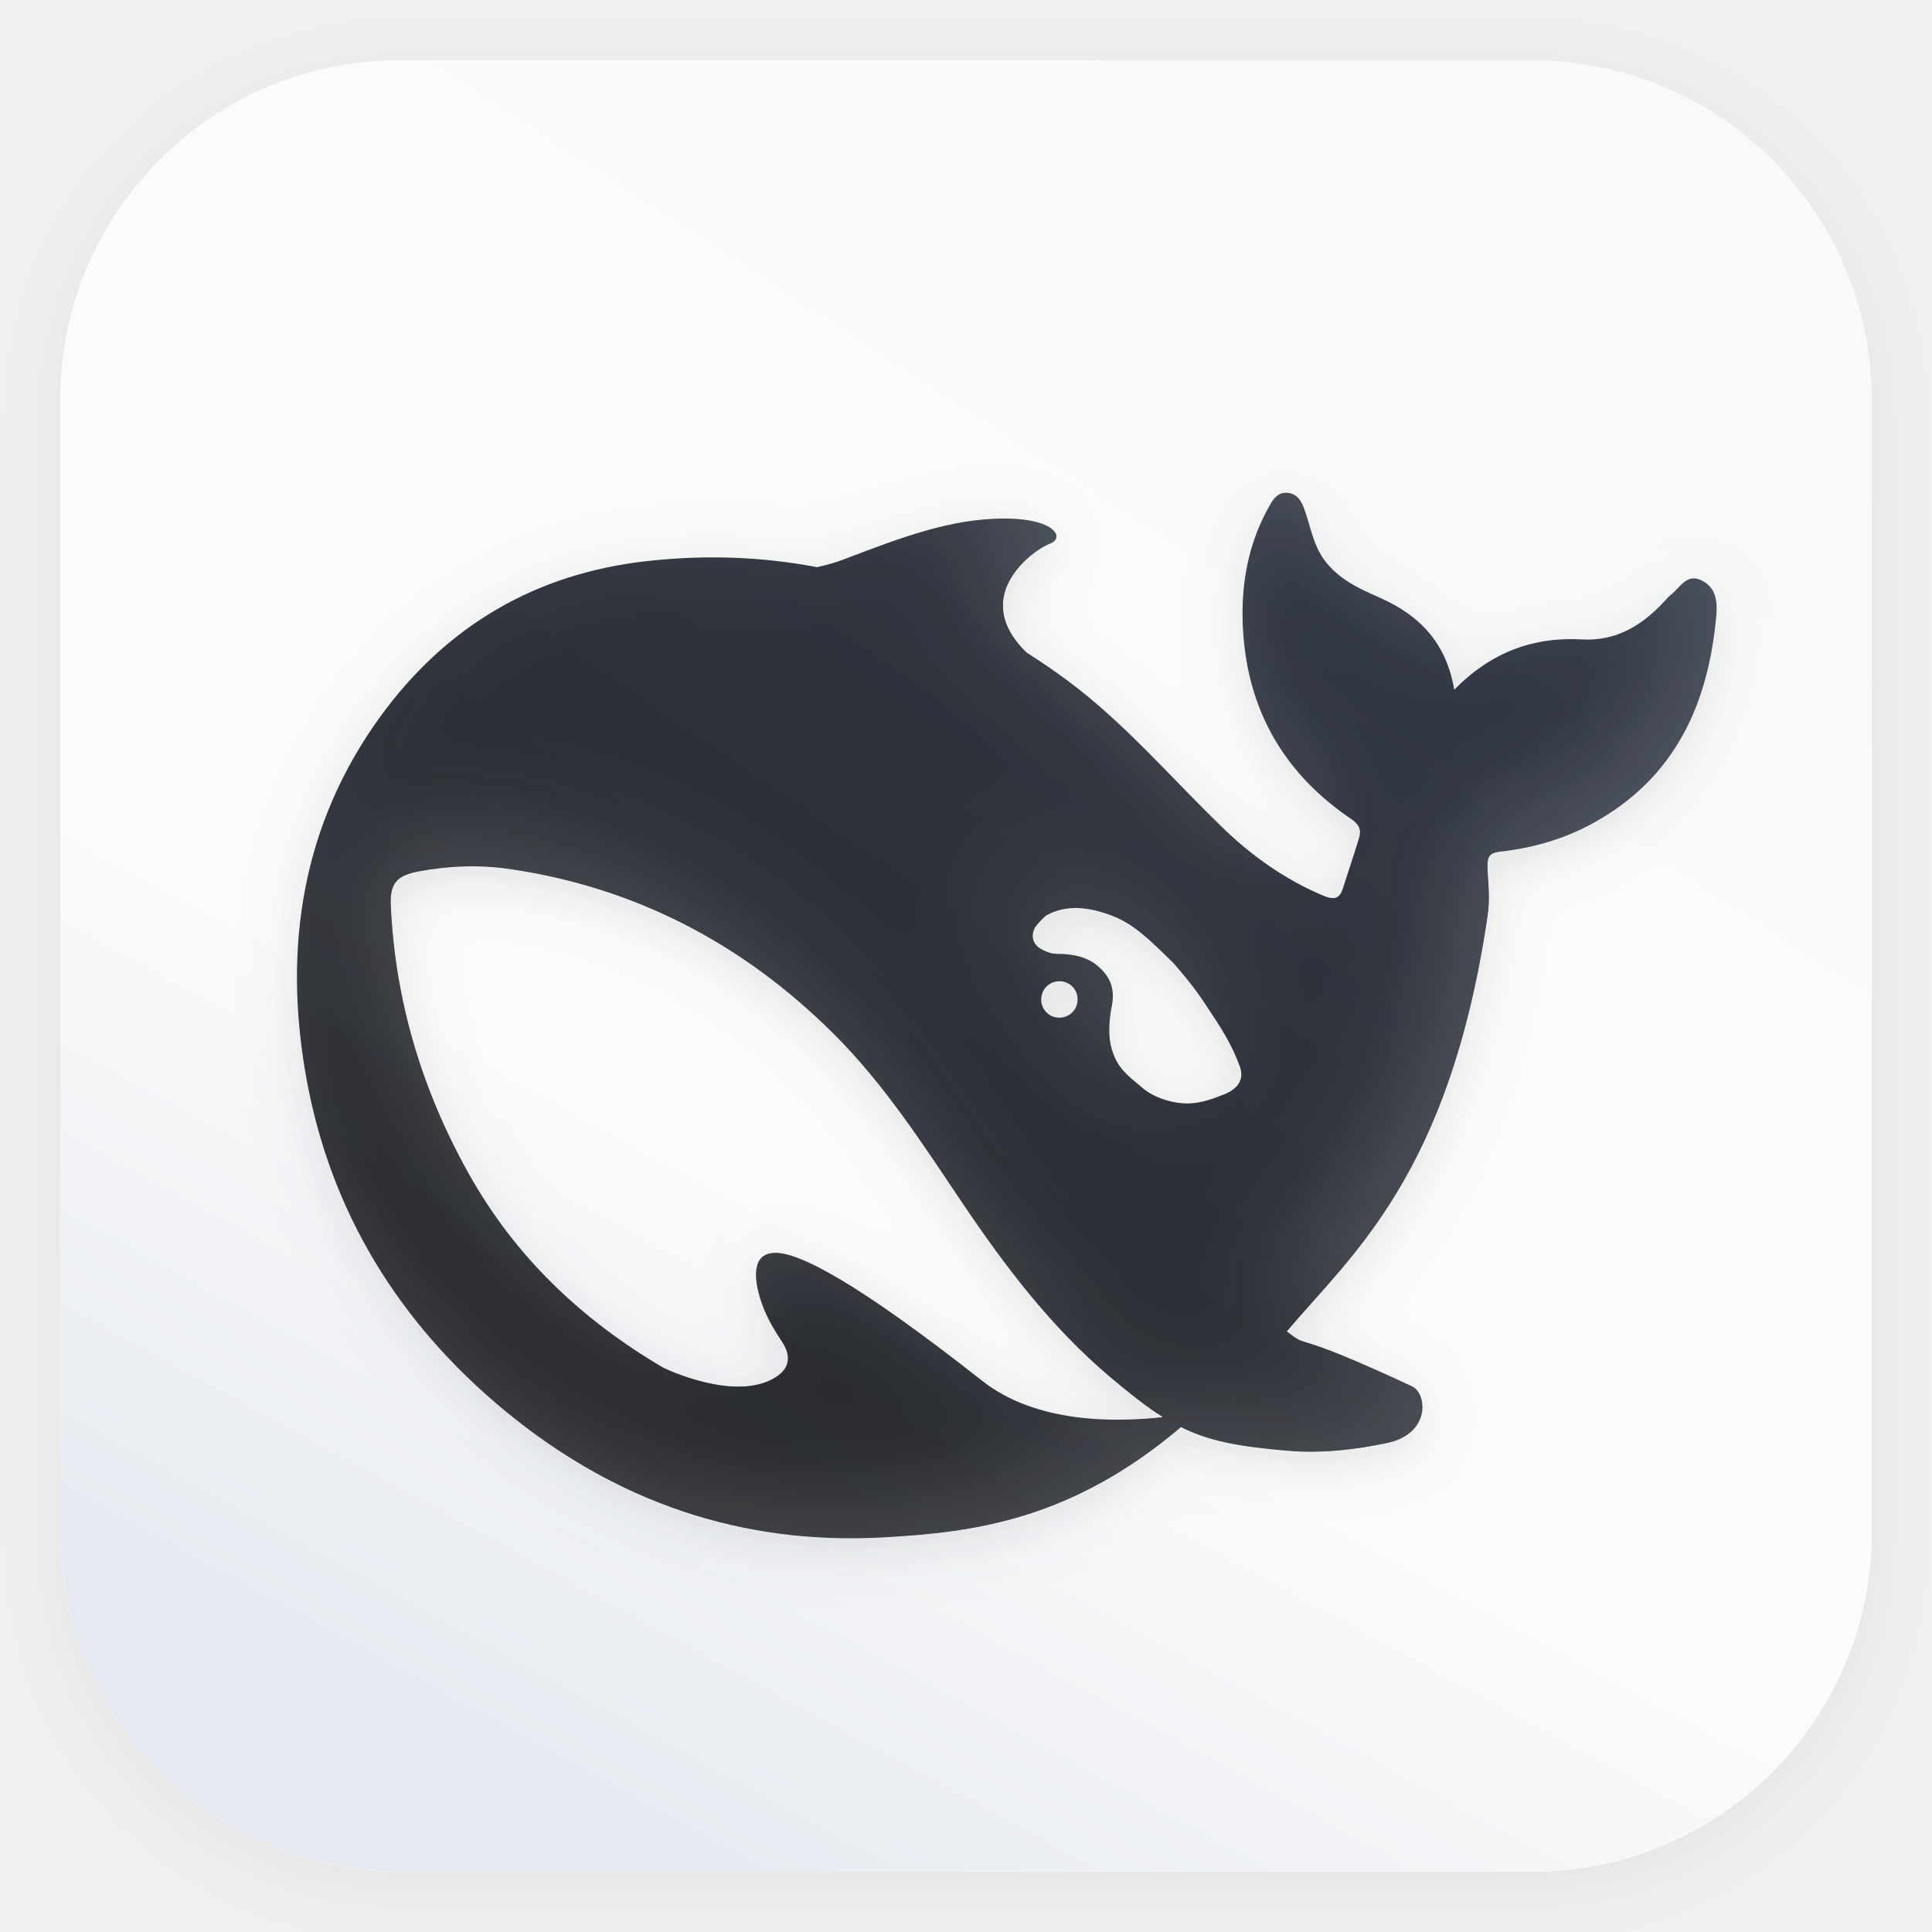
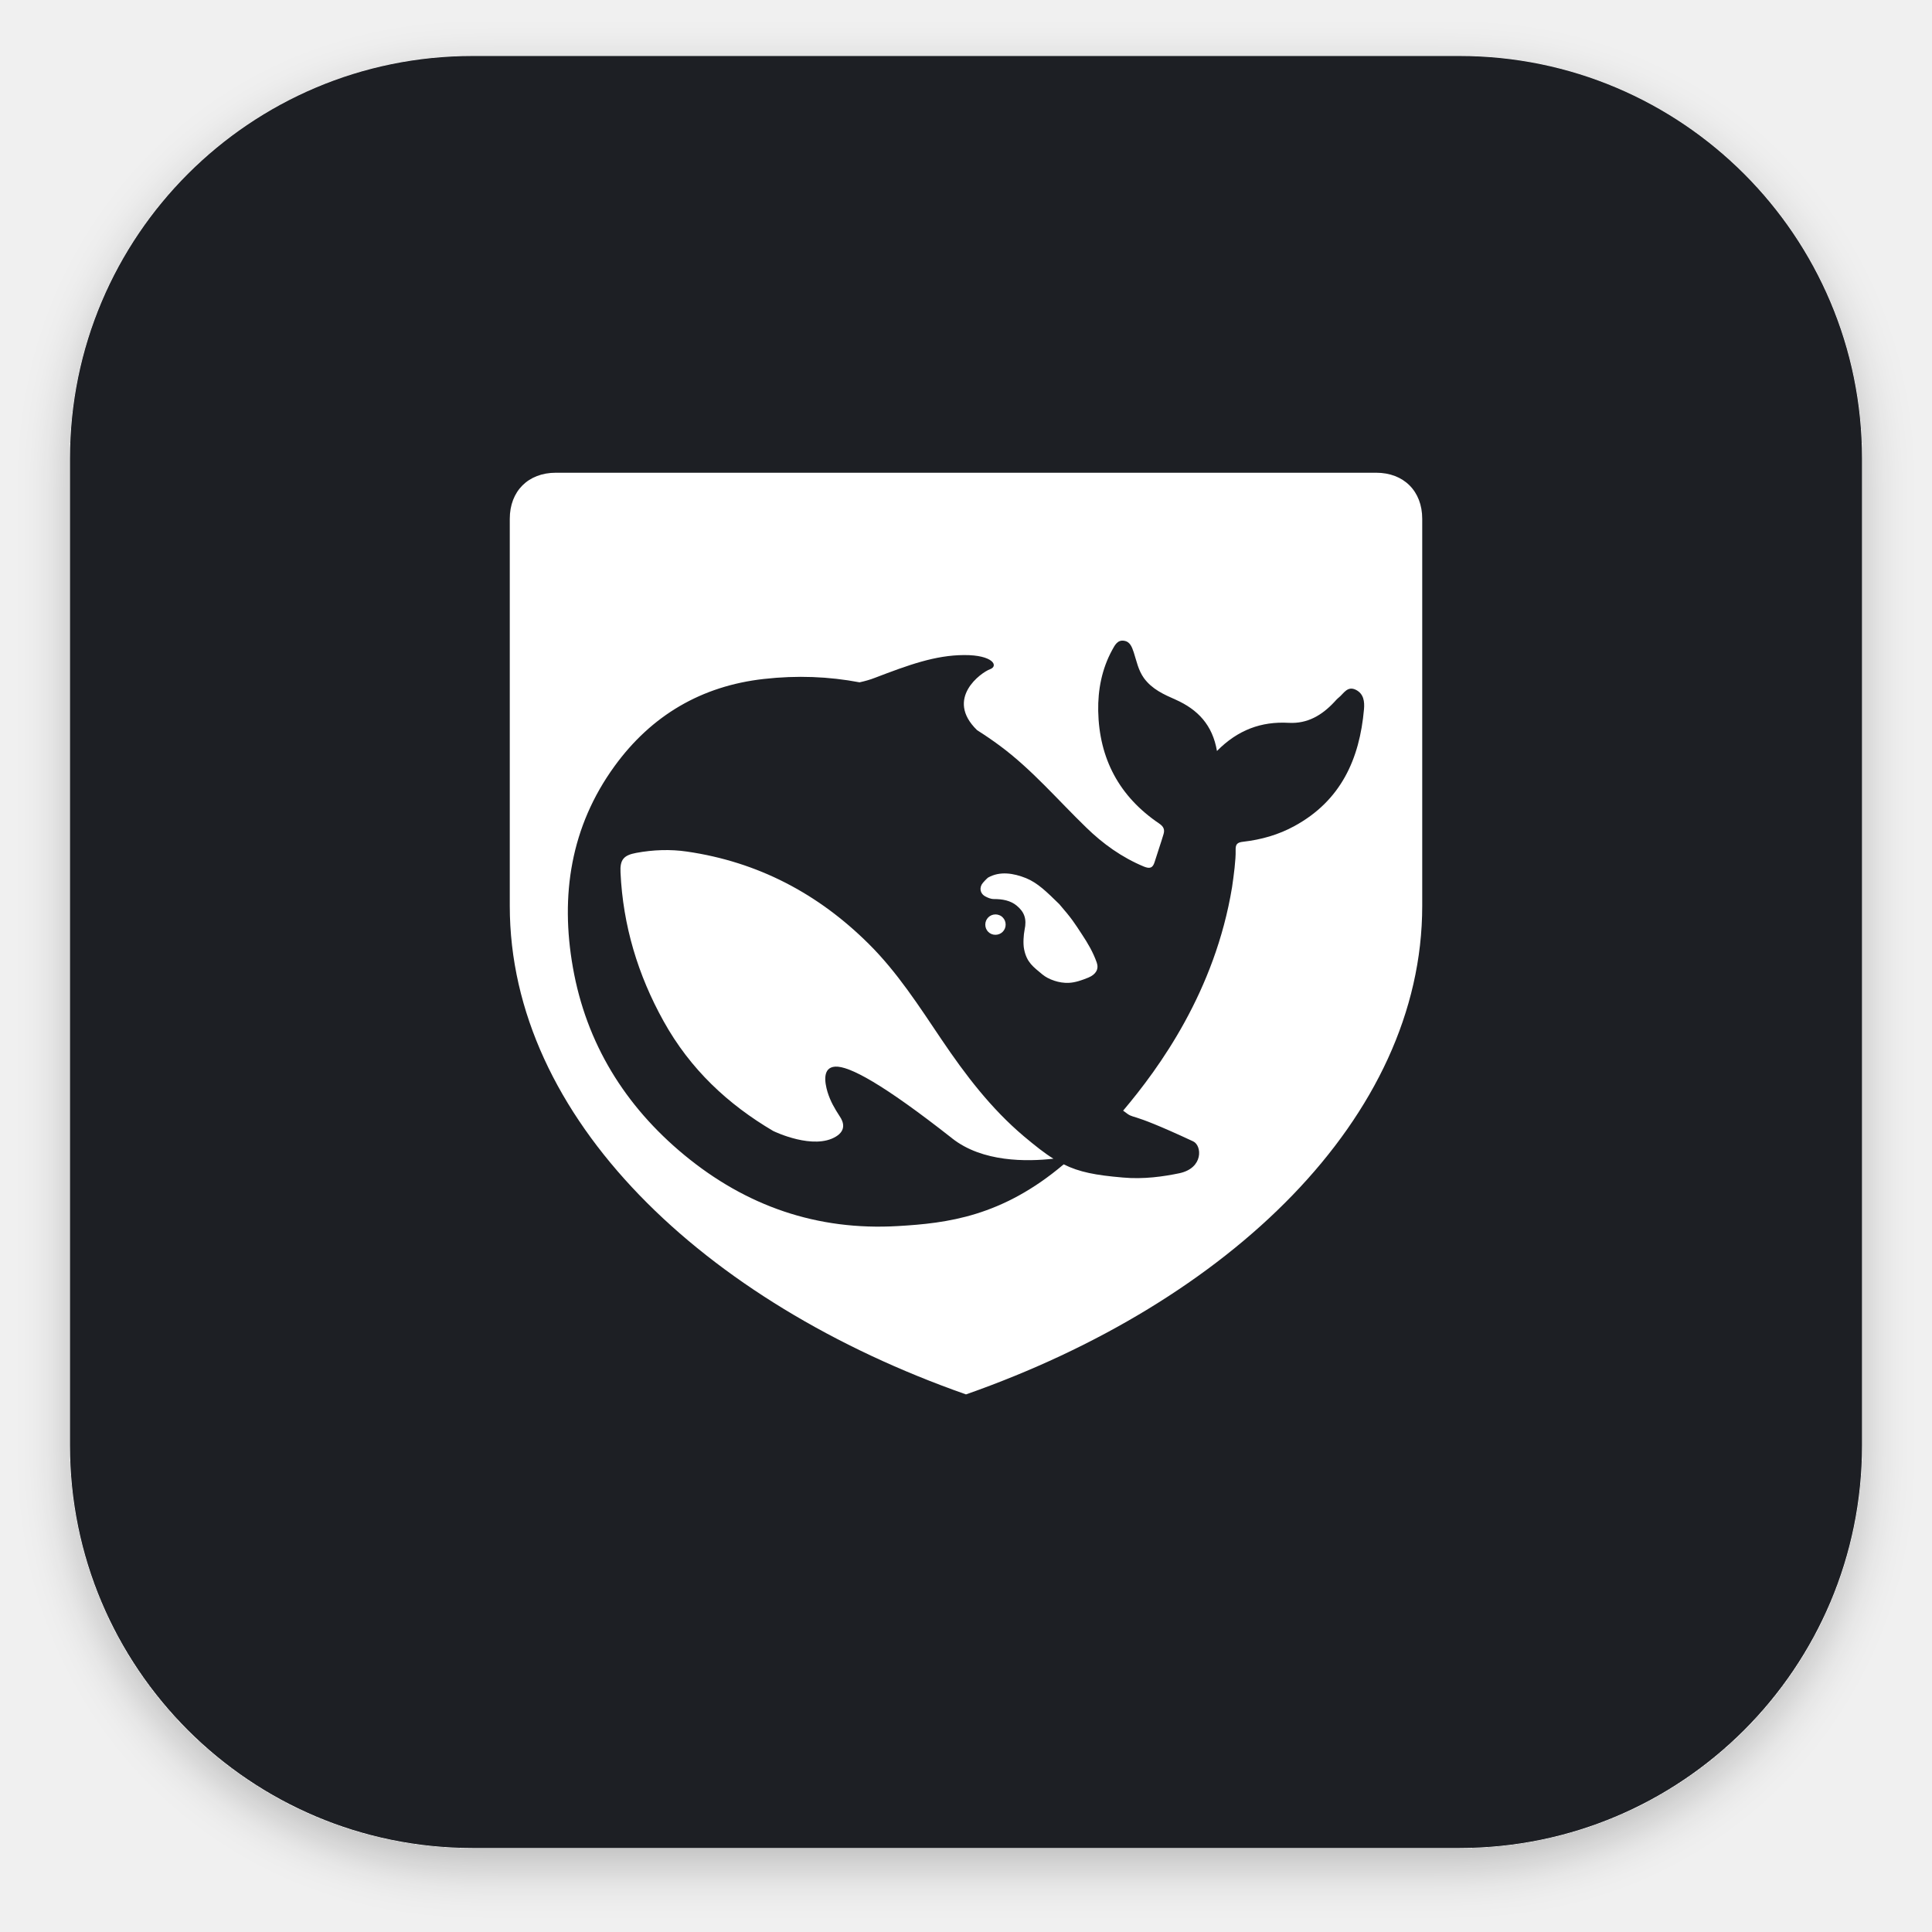
- <svg xmlns="http://www.w3.org/2000/svg" width="1024" height="1024" viewBox="0 0 1024 1024" fill="none">
-   <g transform="translate(32 32) scale(0.9375) translate(-40 -32)">
-     <g filter="url(#filter0_d_1637_371)">
-       <rect rx="192" width="1024" height="1024" transform="translate(40 32)" fill="#FBFBFB" />
-       <rect rx="192" width="1024" height="1024" transform="translate(40 32)" fill="url(#paint0_linear_1637_371)" fill-opacity="0.4" />
-       <rect rx="192" width="1024" height="1024" transform="translate(40 32)" fill="url(#paint1_linear_1637_371)" fill-opacity="0.8" />
-       <g id="tray-glyph" filter="url(#filter1_ddi_1637_371)">
-         <path d="M968.002 326.025C959.5 321.85 955.842 329.804 950.865 333.835C949.162 335.143 947.722 336.834 946.283 338.393C933.859 351.673 919.336 360.407 900.376 359.363C872.649 357.804 848.963 366.525 828.035 387.759C823.586 361.583 808.812 345.951 786.313 335.936C774.536 330.729 762.64 325.51 754.401 314.186C748.645 306.112 747.074 297.127 744.195 288.274C742.36 282.936 740.538 277.465 734.385 276.554C727.718 275.51 725.103 281.112 722.476 285.803C712.006 304.95 707.952 326.039 708.349 347.405C709.26 395.463 729.54 433.742 769.823 460.962C774.404 464.094 775.579 467.212 774.14 471.771C771.394 481.153 768.119 490.257 765.241 499.639C763.406 505.624 760.66 506.933 754.256 504.329C732.154 495.08 713.049 481.417 696.175 464.874C667.524 437.138 641.633 406.536 609.325 382.566C601.733 376.964 594.154 371.758 586.298 366.802C553.33 334.773 590.616 308.464 599.251 305.333C608.282 302.082 602.393 290.877 573.214 291.009C544.048 291.141 517.364 300.906 483.353 313.935C478.389 315.891 473.147 317.318 467.786 318.494C436.917 312.64 404.873 311.332 371.377 315.111C308.332 322.141 257.975 351.964 220.953 402.876C176.471 464.081 166.014 533.624 178.835 606.153C192.302 682.594 231.291 745.887 291.194 795.372C353.328 846.68 424.876 871.813 506.498 866.99C556.076 864.122 611.279 857.489 673.532 804.74C689.23 812.55 705.708 815.681 733.052 818.02C754.111 819.976 774.391 816.976 790.076 813.726C814.674 808.519 812.971 785.726 804.072 781.564C731.995 747.962 747.826 761.638 733.435 750.565C770.06 707.198 825.263 662.139 846.85 516.156C848.553 504.567 847.114 497.273 846.85 487.892C846.718 482.157 848.025 479.95 854.574 479.303C872.623 477.215 890.156 472.273 906.238 463.42C952.938 437.892 971.765 395.965 976.215 345.7C976.875 338.01 976.083 330.069 967.976 326.039L968.002 326.025ZM561.067 778.432C491.222 723.477 457.343 705.374 443.347 706.154C430.263 706.933 432.626 721.918 435.505 731.682C438.515 741.315 442.436 747.962 447.929 756.418C451.718 762.021 454.346 770.345 444.14 776.609C421.641 790.549 382.533 771.918 380.698 771.006C335.174 744.182 297.109 708.757 270.293 660.316C244.389 613.698 229.35 563.685 226.868 510.302C226.208 497.406 230.01 492.847 242.831 490.508C259.704 487.376 277.106 486.729 293.98 489.2C365.264 499.625 425.959 531.523 476.844 582.052C505.878 610.831 527.861 645.213 550.491 678.815C574.561 714.492 600.452 748.49 633.42 776.358C645.066 786.122 654.348 793.548 663.247 799.019C636.431 802.018 591.698 802.666 561.08 778.445L561.067 778.432ZM594.55 562.905C594.55 557.171 599.132 552.625 604.888 552.625C606.195 552.625 607.371 552.876 608.414 553.273C609.853 553.801 611.16 554.581 612.203 555.744C614.038 557.567 615.081 560.17 615.081 562.905C615.081 568.64 610.5 573.185 604.743 573.185C598.987 573.185 594.537 568.627 594.537 562.905H594.55ZM698.539 616.301C691.871 619.037 685.19 621.375 678.787 621.64C668.845 622.155 657.992 618.125 652.103 613.17C642.953 605.479 636.404 601.185 633.658 587.773C632.483 582.039 633.13 573.185 634.186 568.111C636.536 557.171 633.922 550.141 626.212 543.759C619.927 538.553 611.952 537.112 603.185 537.112C599.911 537.112 596.914 535.685 594.682 534.509C591.025 532.686 588.015 528.127 590.893 522.525C591.804 520.701 596.254 516.275 597.297 515.495C609.206 508.716 622.937 510.936 635.625 516.01C647.403 520.833 656.288 529.686 669.109 542.186C682.193 557.289 684.543 561.465 692.003 572.789C697.892 581.642 703.252 590.759 706.909 601.185C709.128 607.699 706.249 613.038 698.539 616.288V616.301Z" fill="url(#paint2_linear_1637_371)" fill-opacity="0.9" />
+ <svg xmlns="http://www.w3.org/2000/svg" width="1104" height="1104" viewBox="0 0 1104 1104" fill="none">
+   <g filter="url(#filter0_d_1637_371)">
+     <rect width="1024" height="1024" transform="translate(40 32)" rx="230" fill="#1D1F24" />
+     <g filter="url(#filter1_ddi_1637_371)">
+       <g id="tray-glyph">
+         <g transform="translate(552 544) scale(26.33333) translate(-12 -12)">
+           <mask id="private-mark-whale" maskUnits="userSpaceOnUse" x="0" y="0" width="24" height="24">
+             <rect x="0" y="0" width="24" height="24" fill="white" />
+             <g transform="translate(3.36 5.2431) scale(0.746114)">
+               <path d="M22.917 1.43C22.671 1.31 22.566 1.539 22.422 1.655C22.373 1.693 22.332 1.742 22.29 1.787C21.932 2.17 21.513 2.421 20.966 2.391C20.166 2.346 19.483 2.598 18.879 3.21C18.75 2.455 18.324 2.005 17.675 1.716C17.335 1.566 16.992 1.415 16.754 1.089C16.588 0.856 16.542 0.597 16.459 0.342C16.406 0.188 16.354 0.03 16.176 0.004C15.984 -0.026 15.908 0.135 15.833 0.27C15.531 0.822 15.414 1.43 15.425 2.046C15.452 3.432 16.037 4.535 17.199 5.32C17.331 5.41 17.365 5.5 17.324 5.632C17.244 5.902 17.15 6.165 17.067 6.435C17.014 6.608 16.935 6.646 16.75 6.57C16.112 6.304 15.561 5.909 15.074 5.433C14.248 4.633 13.5 3.751 12.568 3.06C12.349 2.898 12.13 2.748 11.903 2.605C10.952 1.682 12.028 0.923 12.277 0.833C12.537 0.739 12.367 0.416 11.526 0.42C10.684 0.424 9.914 0.706 8.933 1.081C8.789 1.138 8.638 1.179 8.484 1.213C7.593 1.044 6.668 1.006 5.702 1.115C3.883 1.318 2.43 2.178 1.362 3.646C0.079 5.41 -0.223 7.415 0.147 9.506C0.535 11.71 1.66 13.535 3.389 14.962C5.181 16.441 7.246 17.166 9.601 17.027C11.032 16.944 12.624 16.753 14.421 15.232C14.874 15.458 15.35 15.548 16.138 15.615C16.746 15.672 17.331 15.585 17.784 15.491C18.493 15.341 18.444 14.684 18.188 14.564C16.108 13.595 16.565 13.989 16.15 13.67C17.206 12.42 18.82 10.198 19.318 7.172C19.367 6.838 19.43 6.368 19.422 6.097C19.418 5.932 19.456 5.868 19.645 5.849C20.166 5.789 20.671 5.647 21.136 5.391C22.483 4.655 23.027 3.446 23.155 1.997C23.174 1.776 23.151 1.547 22.917 1.43ZM11.175 14.474C9.159 12.889 8.182 12.367 7.778 12.39C7.401 12.412 7.469 12.845 7.552 13.126C7.639 13.404 7.752 13.595 7.91 13.84C8.02 14.001 8.095 14.241 7.801 14.422C7.152 14.823 6.023 14.287 5.97 14.26C4.657 13.486 3.559 12.466 2.785 11.069C2.037 9.725 1.603 8.283 1.532 6.744C1.513 6.372 1.622 6.241 1.992 6.173C2.479 6.083 2.981 6.064 3.468 6.136C5.525 6.436 7.276 7.356 8.744 8.813C9.582 9.642 10.216 10.634 10.869 11.602C11.563 12.631 12.31 13.611 13.262 14.415C13.598 14.696 13.866 14.91 14.123 15.068C13.349 15.155 12.058 15.173 11.175 14.475L11.175 14.474ZM12.141 8.26C12.141 8.095 12.273 7.963 12.439 7.963C12.476 7.963 12.511 7.971 12.541 7.982C12.582 7.997 12.62 8.019 12.65 8.053C12.704 8.106 12.733 8.181 12.733 8.26C12.733 8.425 12.601 8.556 12.435 8.556C12.27 8.556 12.141 8.425 12.141 8.26ZM15.142 9.799C14.949 9.878 14.757 9.945 14.572 9.953C14.284 9.968 13.972 9.851 13.802 9.709C13.537 9.487 13.348 9.363 13.27 8.977C13.236 8.812 13.255 8.556 13.284 8.41C13.352 8.094 13.277 7.892 13.055 7.708C12.873 7.558 12.643 7.516 12.39 7.516C12.296 7.516 12.209 7.475 12.145 7.441C12.039 7.389 11.952 7.257 12.035 7.096C12.062 7.043 12.19 6.916 12.22 6.893C12.563 6.698 12.96 6.762 13.326 6.908C13.665 7.047 13.922 7.302 14.292 7.663C14.669 8.098 14.738 8.218 14.953 8.545C15.123 8.801 15.277 9.063 15.383 9.364C15.447 9.551 15.364 9.705 15.142 9.799Z" fill="black" />
+             </g>
+           </mask>
+           <path d="M12 1.6H20.9C21.5 1.6 21.9 2 21.9 2.6V11C21.9 15.6 17.7 19.6 12 21.6C6.3 19.6 2.1 15.6 2.1 11V2.6C2.1 2 2.5 1.6 3.1 1.6Z" fill="#FFFFFF" mask="url(#private-mark-whale)" />
+         </g>
      </g>
    </g>
  </g>
  <defs>
-     <filter id="filter0_d_1637_371" x="-8" y="-16" width="1120" height="1120" filterUnits="userSpaceOnUse" color-interpolation-filters="sRGB">
+     <filter id="filter0_d_1637_371" x="0" y="0" width="1104" height="1104" filterUnits="userSpaceOnUse" color-interpolation-filters="sRGB">
      <feFlood flood-opacity="0" result="BackgroundImageFix" />
      <feColorMatrix in="SourceAlpha" type="matrix" values="0 0 0 0 0 0 0 0 0 0 0 0 0 0 0 0 0 0 127 0" result="hardAlpha" />
-       <feOffset dy="8" />
-       <feGaussianBlur stdDeviation="20" />
+       <feOffset dy="10" />
+       <feGaussianBlur stdDeviation="14" />
      <feComposite in2="hardAlpha" operator="out" />
-       <feColorMatrix type="matrix" values="0 0 0 0 0 0 0 0 0 0 0 0 0 0 0 0 0 0 0.05 0" />
-       <feBlend mode="normal" in2="BackgroundImageFix" result="effect1_dropShadow_1637_371" />
-       <feBlend mode="normal" in="BackgroundImageFix" in2="effect1_dropShadow_1637_371" result="BackgroundImageFix" />
-       <feBlend mode="normal" in="SourceGraphic" in2="BackgroundImageFix" result="shape" />
+       <feColorMatrix type="matrix" values="0 0 0 0 0 0 0 0 0 0 0 0 0 0 0 0 0 0 0.22 0" />
+       <feBlend mode="normal" in2="BackgroundImageFix" result="effect1_dropShadow" />
+       <feBlend mode="normal" in="SourceGraphic" in2="effect1_dropShadow" result="shape" />
    </filter>
-     <filter id="filter1_ddi_1637_371" x="133.744" y="240.427" width="882.652" height="671.147" filterUnits="userSpaceOnUse" color-interpolation-filters="sRGB">
-       <feFlood flood-opacity="0" result="BackgroundImageFix" />
-       <feColorMatrix in="SourceAlpha" type="matrix" values="0 0 0 0 0 0 0 0 0 0 0 0 0 0 0 0 0 0 127 0" result="hardAlpha" />
-       <feOffset dy="4" />
-       <feGaussianBlur stdDeviation="20" />
-       <feComposite in2="hardAlpha" operator="out" />
-       <feColorMatrix type="matrix" values="0 0 0 0 0.176 0 0 0 0 0.192 0 0 0 0 0.231 0 0 0 0.08 0" />
-       <feBlend mode="normal" in2="BackgroundImageFix" result="effect1_dropShadow_1637_371" />
-       <feColorMatrix in="SourceAlpha" type="matrix" values="0 0 0 0 0 0 0 0 0 0 0 0 0 0 0 0 0 0 127 0" result="hardAlpha" />
-       <feOffset dy="8" />
-       <feGaussianBlur stdDeviation="8" />
-       <feComposite in2="hardAlpha" operator="out" />
-       <feColorMatrix type="matrix" values="0 0 0 0 0.173 0 0 0 0 0.188 0 0 0 0 0.224 0 0 0 0.04 0" />
-       <feBlend mode="normal" in2="effect1_dropShadow_1637_371" result="effect2_dropShadow_1637_371" />
-       <feBlend mode="normal" in="SourceGraphic" in2="BackgroundImageFix" result="shape" />
-       <feColorMatrix in="SourceAlpha" type="matrix" values="0 0 0 0 0 0 0 0 0 0 0 0 0 0 0 0 0 0 127 0" result="hardAlpha" />
-       <feOffset dx="-16" dy="-20" />
-       <feGaussianBlur stdDeviation="30" />
-       <feComposite in2="hardAlpha" operator="arithmetic" k2="-1" k3="1" />
-       <feColorMatrix type="matrix" values="0 0 0 0 1 0 0 0 0 1 0 0 0 0 1 0 0 0 0.15 0" />
-       <feBlend mode="normal" in2="shape" result="effect3_innerShadow_1637_371" />
-       <feBlend mode="normal" in="effect3_innerShadow_1637_371" in2="effect2_dropShadow_1637_371" result="effect3_innerShadow_1637_371" />
+     <filter id="filter1_ddi_1637_371" x="-5%" y="-5%" width="110%" height="110%">
+       <feColorMatrix type="matrix" values="1 0 0 0 0 0 1 0 0 0 0 0 1 0 0 0 0 0 1 0" />
    </filter>
-     <linearGradient id="paint0_linear_1637_371" x1="973.58" y1="1.59609e-05" x2="378.123" y2="917.86" gradientUnits="userSpaceOnUse">
-       <stop offset="0.142" stop-color="#D4DBE9" />
-       <stop offset="0.486" stop-color="#FBFBFB" />
-     </linearGradient>
-     <linearGradient id="paint1_linear_1637_371" x1="603.371" y1="445.063" x2="239.356" y2="1111.41" gradientUnits="userSpaceOnUse">
-       <stop offset="0.363" stop-color="#FBFBFB" />
-       <stop offset="0.83" stop-color="#E1E6EE" />
-     </linearGradient>
-     <linearGradient id="paint2_linear_1637_371" x1="849.855" y1="39.085" x2="331.636" y2="802.645" gradientUnits="userSpaceOnUse">
-       <stop offset="0.086" stop-color="#1C2434" />
-       <stop offset="1" stop-color="#0F1115" />
-     </linearGradient>
  </defs>
</svg>
